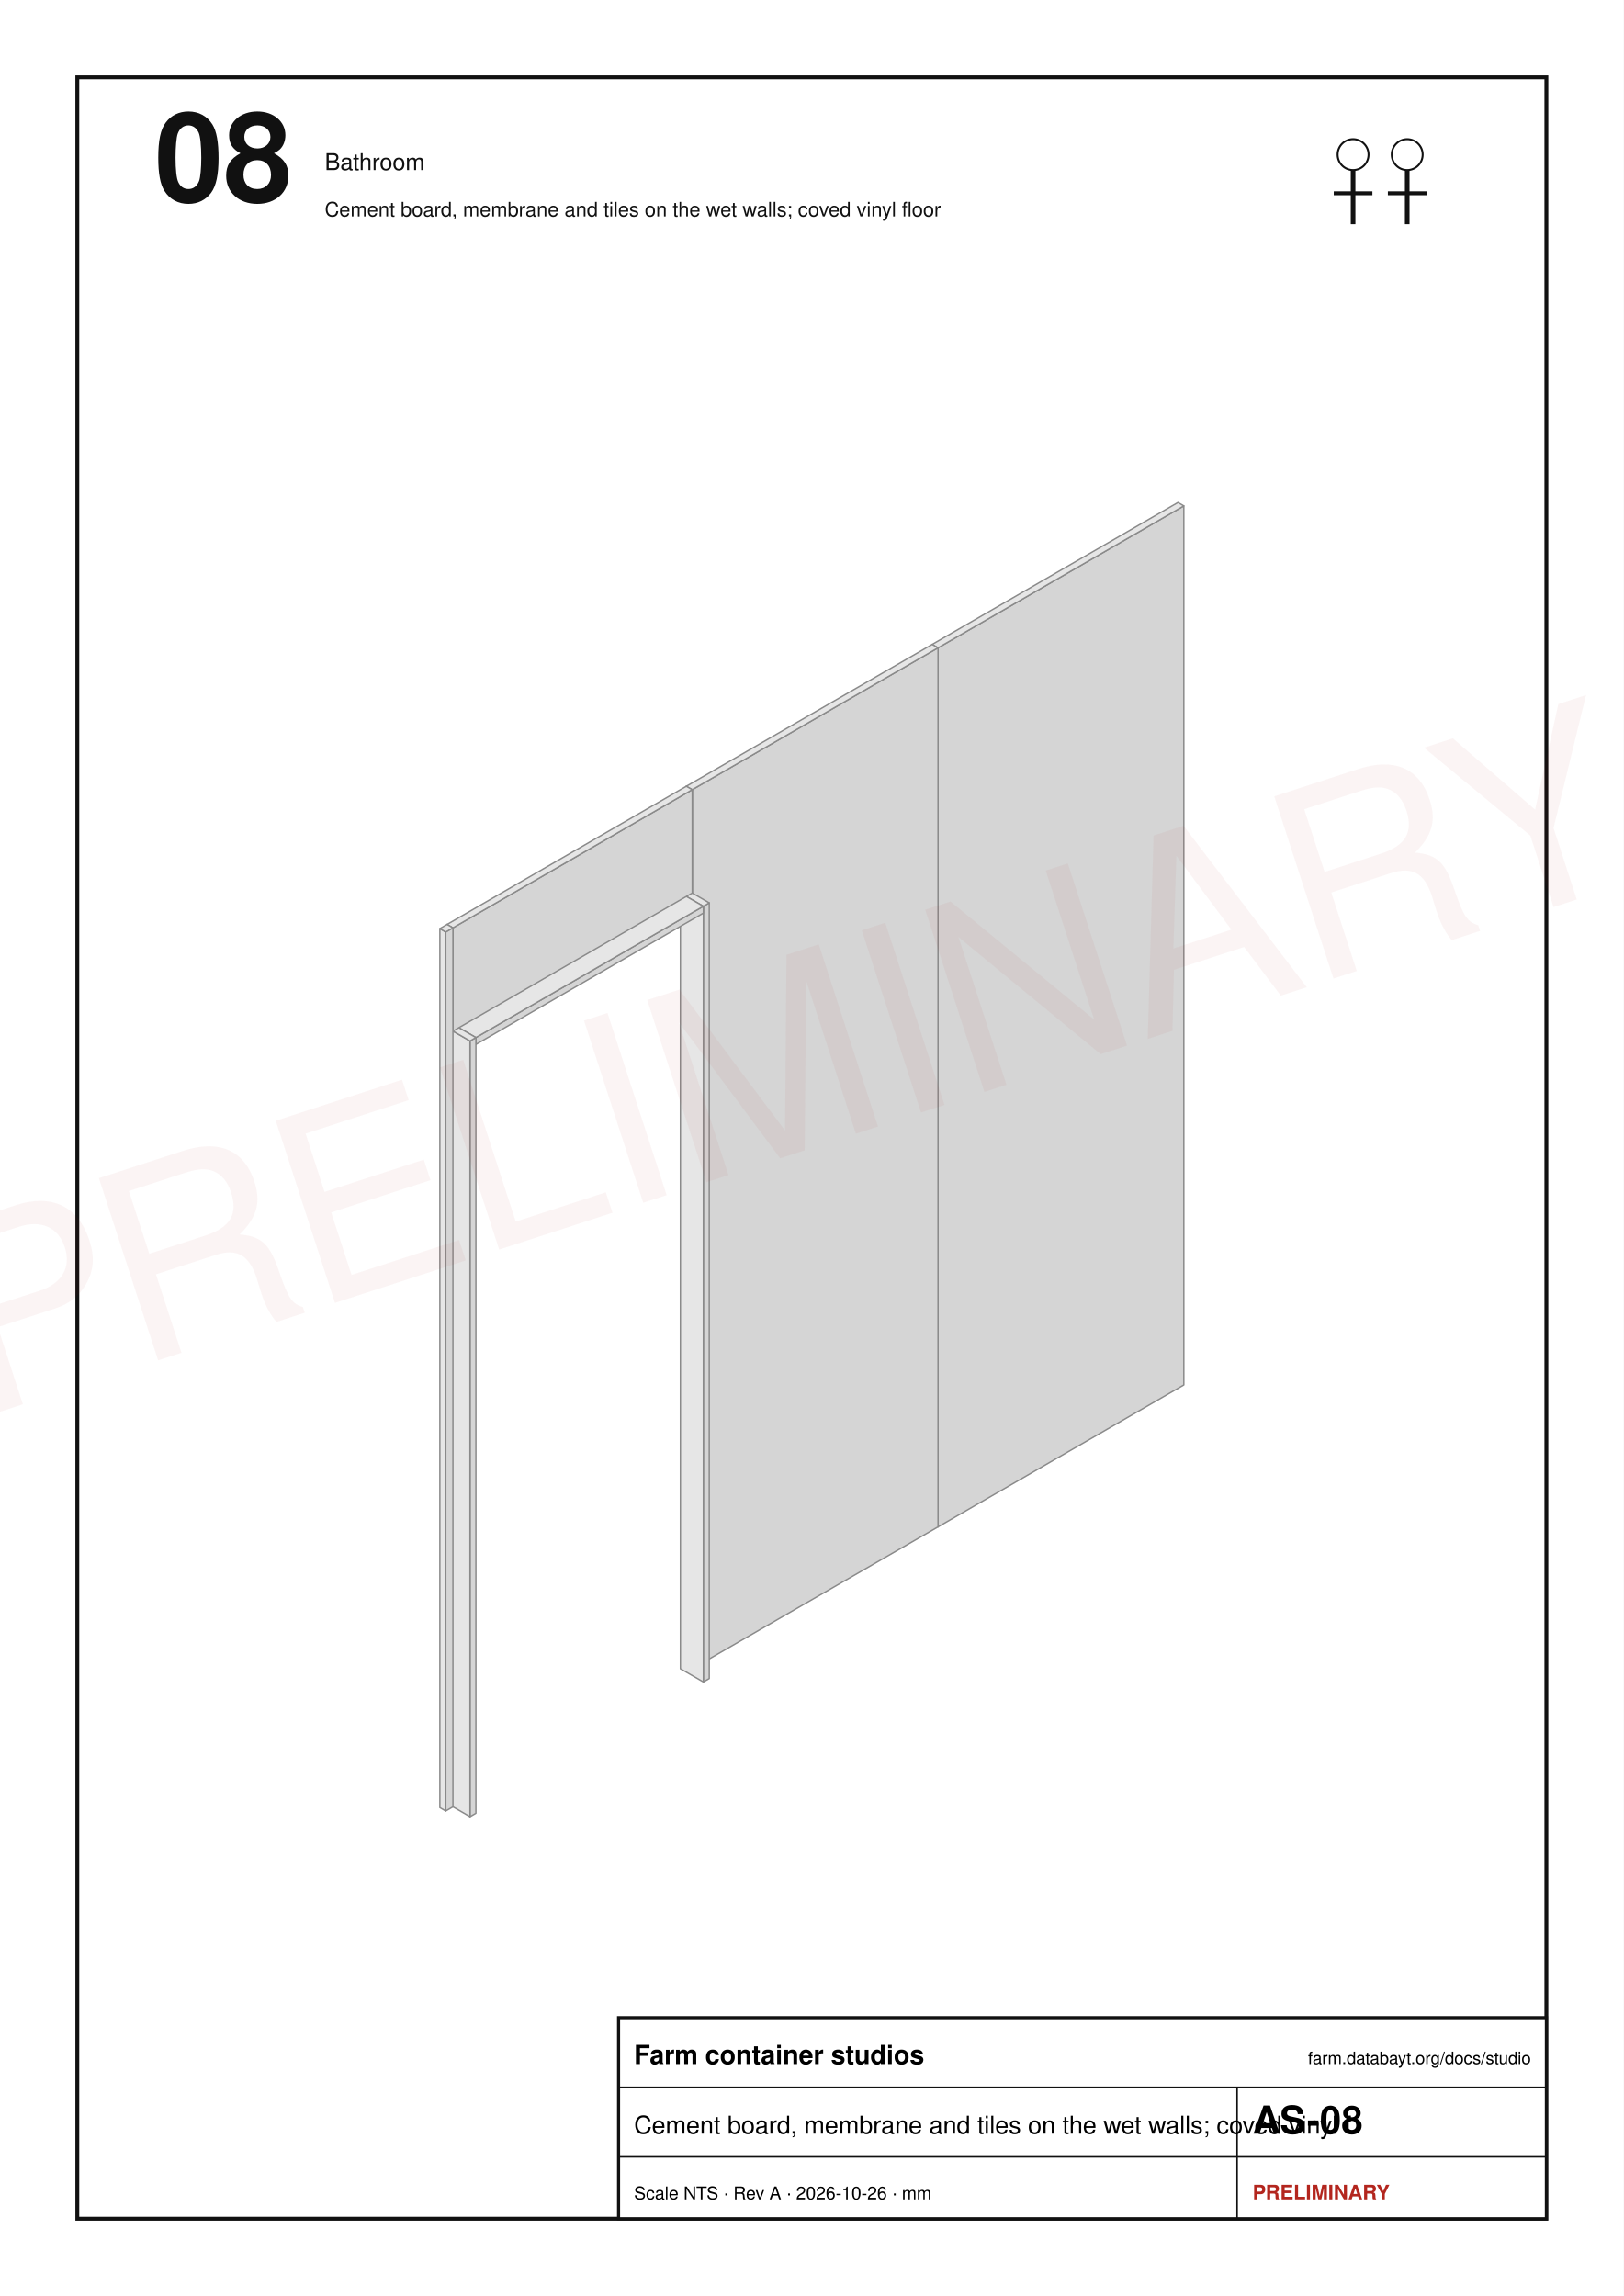
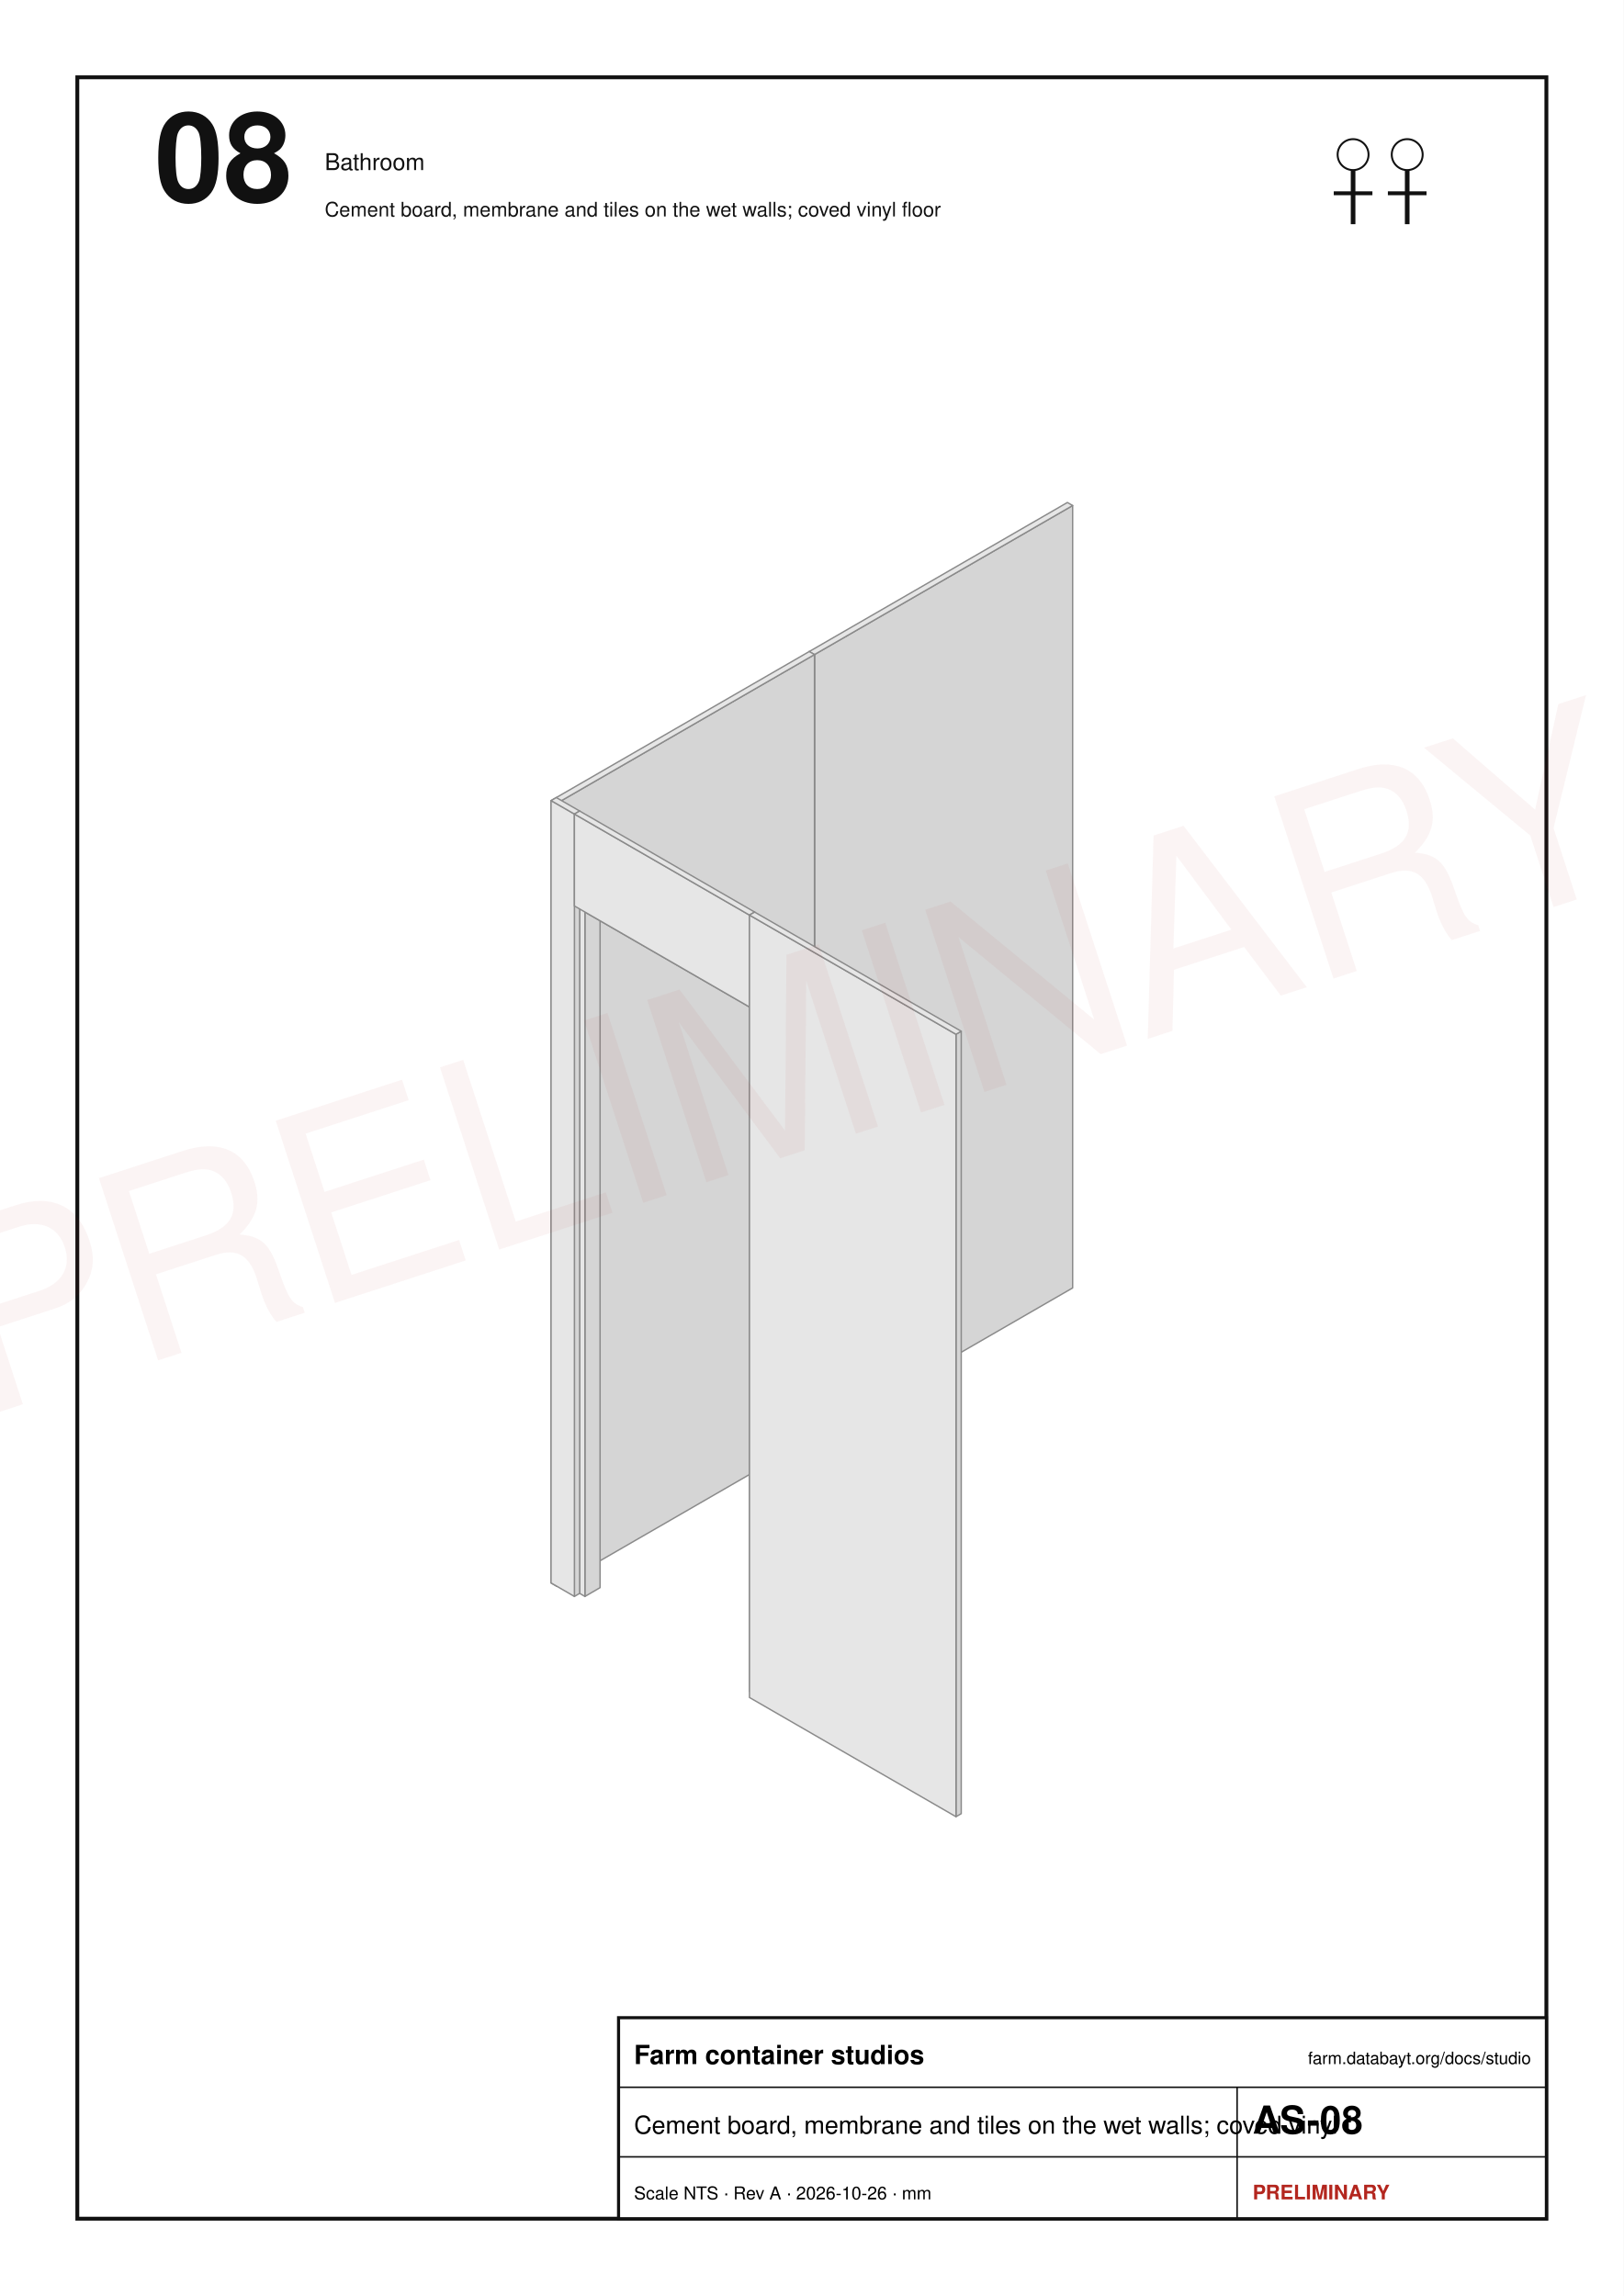
<svg xmlns="http://www.w3.org/2000/svg" width="210mm" height="297mm" viewBox="0 0 210 297" font-family="Helvetica, Arial, sans-serif">
  <rect x="0" y="0" width="210" height="297" fill="#fff" />
  <rect x="10" y="10" width="190" height="277" fill="none" stroke="#111" stroke-width="0.5" />
  <text x="20" y="26" font-size="16" text-anchor="start" font-weight="bold" fill="#111">08</text>
  <text x="42" y="22" font-size="3" text-anchor="start" font-weight="normal" fill="#111">Bathroom</text>
  <text x="42" y="28" font-size="2.6" text-anchor="start" font-weight="normal" fill="#111">Cement board, membrane and tiles on the wet walls; coved vinyl floor</text>
  <circle cx="175" cy="20" r="2" fill="none" stroke="#111" stroke-width="0.25" />
  <line x1="175" y1="22" x2="175" y2="29" stroke="#111" stroke-width="0.6" />
  <line x1="172.5" y1="25" x2="177.5" y2="25" stroke="#111" stroke-width="0.5" />
  <circle cx="182" cy="20" r="2" fill="none" stroke="#111" stroke-width="0.25" />
  <line x1="182" y1="22" x2="182" y2="29" stroke="#111" stroke-width="0.6" />
  <line x1="179.5" y1="25" x2="184.5" y2="25" stroke="#111" stroke-width="0.5" />
-   <polygon points="153.11,179.15 121.32,197.51 121.32,83.8 153.11,65.44" fill="#d5d5d5" stroke="#8a8a8a" stroke-width="0.18" stroke-linejoin="round" />
-   <polygon points="120.56,197.06 121.32,197.51 121.32,83.8 120.56,83.36" fill="#e6e6e6" stroke="#8a8a8a" stroke-width="0.18" stroke-linejoin="round" />
-   <polygon points="152.35,65 153.11,65.44 121.32,83.8 120.56,83.36" fill="#e6e6e6" stroke="#8a8a8a" stroke-width="0.18" stroke-linejoin="round" />
-   <polygon points="121.32,197.51 89.53,215.86 89.53,102.15 121.32,83.8" fill="#d5d5d5" stroke="#8a8a8a" stroke-width="0.18" stroke-linejoin="round" />
-   <polygon points="88.76,215.42 89.53,215.86 89.53,102.15 88.76,101.71" fill="#e6e6e6" stroke="#8a8a8a" stroke-width="0.18" stroke-linejoin="round" />
-   <polygon points="120.56,83.36 121.32,83.8 89.53,102.15 88.76,101.71" fill="#e6e6e6" stroke="#8a8a8a" stroke-width="0.18" stroke-linejoin="round" />
-   <polygon points="91.73,217.13 90.97,217.57 90.97,117.23 91.73,116.79" fill="#d5d5d5" stroke="#8a8a8a" stroke-width="0.18" stroke-linejoin="round" />
-   <polygon points="88,215.86 90.97,217.57 90.97,117.23 88,115.52" fill="#e6e6e6" stroke="#8a8a8a" stroke-width="0.18" stroke-linejoin="round" />
-   <polygon points="88.76,115.07 91.73,116.79 90.97,117.23 88,115.52" fill="#e6e6e6" stroke="#8a8a8a" stroke-width="0.18" stroke-linejoin="round" />
-   <polygon points="90.97,118.11 61.55,135.1 61.55,134.21 90.97,117.23" fill="#d5d5d5" stroke="#8a8a8a" stroke-width="0.18" stroke-linejoin="round" />
-   <polygon points="58.58,133.38 61.55,135.1 61.55,134.21 58.58,132.5" fill="#e6e6e6" stroke="#8a8a8a" stroke-width="0.18" stroke-linejoin="round" />
-   <polygon points="88,115.52 90.97,117.23 61.55,134.21 58.58,132.5" fill="#e6e6e6" stroke="#8a8a8a" stroke-width="0.18" stroke-linejoin="round" />
-   <polygon points="61.55,234.56 60.79,235 60.79,134.65 61.55,134.21" fill="#d5d5d5" stroke="#8a8a8a" stroke-width="0.18" stroke-linejoin="round" />
-   <polygon points="57.82,233.29 60.79,235 60.79,134.65 57.82,132.94" fill="#e6e6e6" stroke="#8a8a8a" stroke-width="0.18" stroke-linejoin="round" />
-   <polygon points="58.58,132.5 61.55,134.21 60.79,134.65 57.82,132.94" fill="#e6e6e6" stroke="#8a8a8a" stroke-width="0.18" stroke-linejoin="round" />
-   <polygon points="89.53,115.52 58.58,133.38 58.58,120.02 89.53,102.15" fill="#d5d5d5" stroke="#8a8a8a" stroke-width="0.18" stroke-linejoin="round" />
-   <polygon points="57.82,132.94 58.58,133.38 58.58,120.02 57.82,119.58" fill="#e6e6e6" stroke="#8a8a8a" stroke-width="0.18" stroke-linejoin="round" />
-   <polygon points="88.76,101.71 89.53,102.15 58.58,120.02 57.82,119.58" fill="#e6e6e6" stroke="#8a8a8a" stroke-width="0.18" stroke-linejoin="round" />
-   <polygon points="58.58,233.73 57.65,234.27 57.65,120.56 58.58,120.02" fill="#d5d5d5" stroke="#8a8a8a" stroke-width="0.18" stroke-linejoin="round" />
-   <polygon points="56.89,233.83 57.65,234.27 57.65,120.56 56.89,120.12" fill="#e6e6e6" stroke="#8a8a8a" stroke-width="0.18" stroke-linejoin="round" />
-   <polygon points="57.82,119.58 58.58,120.02 57.65,120.56 56.89,120.12" fill="#e6e6e6" stroke="#8a8a8a" stroke-width="0.18" stroke-linejoin="round" />
+   <polygon points="138.73,166.6 105.34,185.88 105.34,84.67 138.73,65.39" fill="#d5d5d5" stroke="#8a8a8a" stroke-width="0.18" stroke-linejoin="round" />
+   <polygon points="104.66,185.49 105.34,185.88 105.34,84.67 104.66,84.28" fill="#e6e6e6" stroke="#8a8a8a" stroke-width="0.18" stroke-linejoin="round" />
+   <polygon points="138.05,65 138.73,65.39 105.34,84.67 104.66,84.28" fill="#e6e6e6" stroke="#8a8a8a" stroke-width="0.18" stroke-linejoin="round" />
+   <polygon points="105.34,185.88 71.95,205.16 71.95,103.95 105.34,84.67" fill="#d5d5d5" stroke="#8a8a8a" stroke-width="0.18" stroke-linejoin="round" />
+   <polygon points="71.27,204.76 71.95,205.16 71.95,103.95 71.27,103.56" fill="#e6e6e6" stroke="#8a8a8a" stroke-width="0.18" stroke-linejoin="round" />
+   <polygon points="104.66,84.28 105.34,84.67 71.95,103.95 71.27,103.56" fill="#e6e6e6" stroke="#8a8a8a" stroke-width="0.18" stroke-linejoin="round" />
+   <polygon points="77.61,205.37 75.65,206.51 75.65,117.19 77.61,116.06" fill="#d5d5d5" stroke="#8a8a8a" stroke-width="0.18" stroke-linejoin="round" />
+   <polygon points="74.97,206.11 75.65,206.51 75.65,117.19 74.97,116.8" fill="#e6e6e6" stroke="#8a8a8a" stroke-width="0.18" stroke-linejoin="round" />
+   <polygon points="76.93,115.67 77.61,116.06 75.65,117.19 74.97,116.8" fill="#e6e6e6" stroke="#8a8a8a" stroke-width="0.18" stroke-linejoin="round" />
+   <polygon points="74.97,206.11 74.29,206.51 74.29,105.3 74.97,104.91" fill="#d5d5d5" stroke="#8a8a8a" stroke-width="0.18" stroke-linejoin="round" />
+   <polygon points="71.27,204.76 74.29,206.51 74.29,105.3 71.27,103.56" fill="#e6e6e6" stroke="#8a8a8a" stroke-width="0.18" stroke-linejoin="round" />
+   <polygon points="71.95,103.17 74.97,104.91 74.29,105.3 71.27,103.56" fill="#e6e6e6" stroke="#8a8a8a" stroke-width="0.18" stroke-linejoin="round" />
+   <polygon points="98.89,129.13 96.93,130.26 96.93,129.48 98.89,128.35" fill="#d5d5d5" stroke="#8a8a8a" stroke-width="0.18" stroke-linejoin="round" />
+   <polygon points="75.65,117.98 96.93,130.26 96.93,129.48 75.65,117.19" fill="#e6e6e6" stroke="#8a8a8a" stroke-width="0.18" stroke-linejoin="round" />
+   <polygon points="77.61,116.06 98.89,128.35 96.93,129.48 75.65,117.19" fill="#e6e6e6" stroke="#8a8a8a" stroke-width="0.18" stroke-linejoin="round" />
+   <polygon points="99.57,218.05 97.6,219.19 97.6,129.87 99.57,128.74" fill="#d5d5d5" stroke="#8a8a8a" stroke-width="0.18" stroke-linejoin="round" />
+   <polygon points="96.93,218.79 97.6,219.19 97.6,129.87 96.93,129.48" fill="#e6e6e6" stroke="#8a8a8a" stroke-width="0.18" stroke-linejoin="round" />
+   <polygon points="98.89,128.35 99.57,128.74 97.6,129.87 96.93,129.48" fill="#e6e6e6" stroke="#8a8a8a" stroke-width="0.18" stroke-linejoin="round" />
+   <polygon points="97.6,129.87 96.93,130.26 96.93,118.37 97.6,117.98" fill="#d5d5d5" stroke="#8a8a8a" stroke-width="0.18" stroke-linejoin="round" />
+   <polygon points="74.29,117.19 96.93,130.26 96.93,118.37 74.29,105.3" fill="#e6e6e6" stroke="#8a8a8a" stroke-width="0.18" stroke-linejoin="round" />
+   <polygon points="74.97,104.91 97.6,117.98 96.93,118.37 74.29,105.3" fill="#e6e6e6" stroke="#8a8a8a" stroke-width="0.18" stroke-linejoin="round" />
+   <polygon points="124.32,234.61 123.64,235 123.64,133.79 124.32,133.4" fill="#d5d5d5" stroke="#8a8a8a" stroke-width="0.18" stroke-linejoin="round" />
+   <polygon points="96.93,219.58 123.64,235 123.64,133.79 96.93,118.37" fill="#e6e6e6" stroke="#8a8a8a" stroke-width="0.18" stroke-linejoin="round" />
+   <polygon points="97.6,117.98 124.32,133.4 123.64,133.79 96.93,118.37" fill="#e6e6e6" stroke="#8a8a8a" stroke-width="0.18" stroke-linejoin="round" />
  <rect x="80" y="261" width="120" height="26" fill="#fff" stroke="#111" stroke-width="0.4" />
  <line x1="80" y1="270" x2="200" y2="270" stroke="#111" stroke-width="0.2" />
  <line x1="80" y1="279" x2="200" y2="279" stroke="#111" stroke-width="0.2" />
  <line x1="160" y1="270" x2="160" y2="287" stroke="#111" stroke-width="0.2" />
  <text x="82" y="267" font-size="3.4" font-weight="bold">Farm container studios</text>
  <text x="198" y="267" font-size="2.2" text-anchor="end">farm.databayt.org/docs/studio</text>
  <text x="82" y="276" font-size="3.2">Cement board, membrane and tiles on the wet walls; coved vinyl f</text>
  <text x="162" y="276" font-size="5" font-weight="bold">AS-08</text>
  <text x="82" y="284.5" font-size="2.3">Scale NTS · Rev A · 2026-10-26 · mm</text>
  <text x="162" y="284.5" font-size="2.6" font-weight="bold" fill="#b3261e">PRELIMINARY</text>
  <text x="105.0" y="148.5" font-size="34" fill="#b3261e" fill-opacity="0.05" text-anchor="middle" transform="rotate(-18 105.0 148.5)">PRELIMINARY</text>
</svg>
